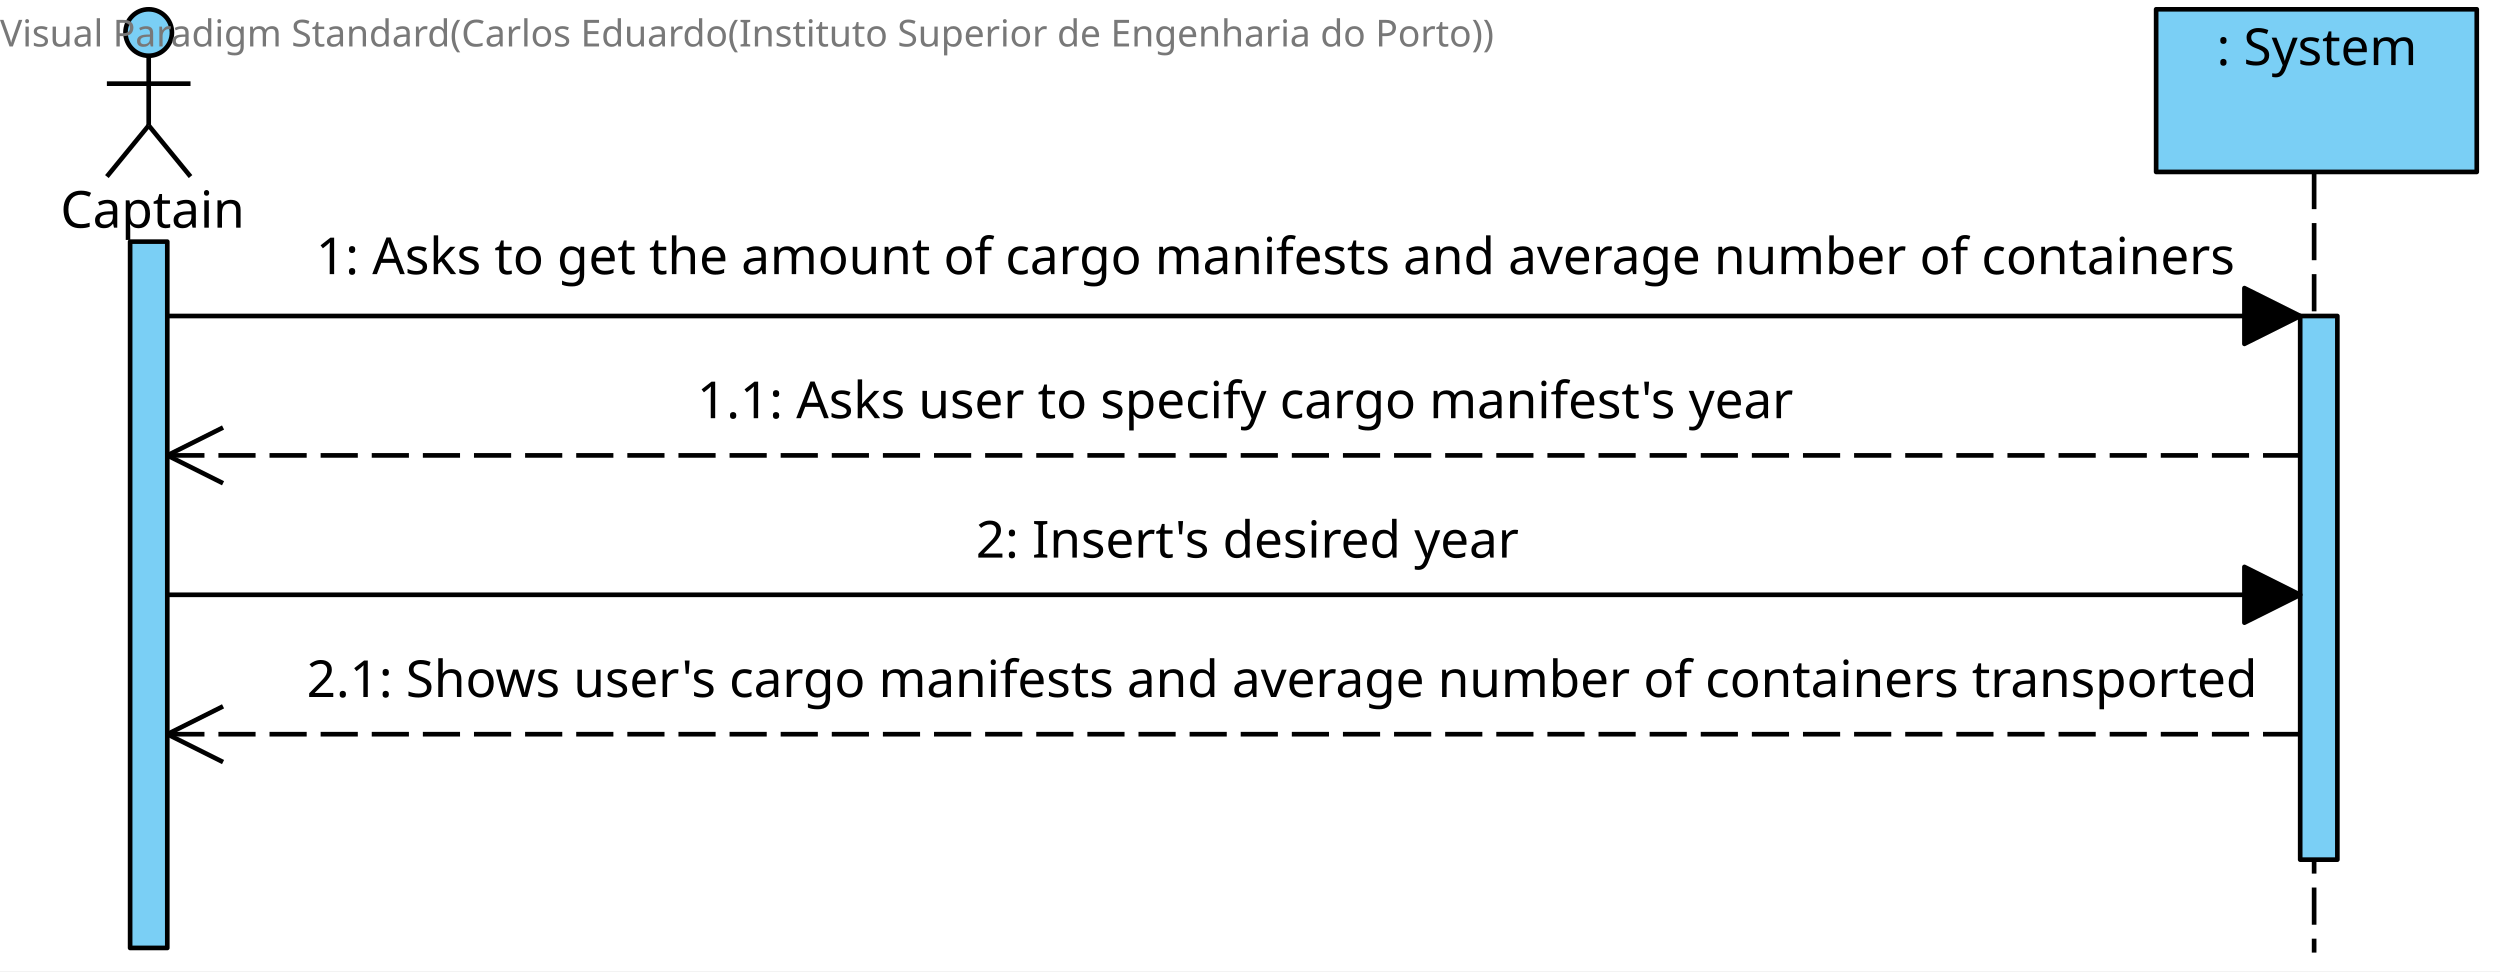
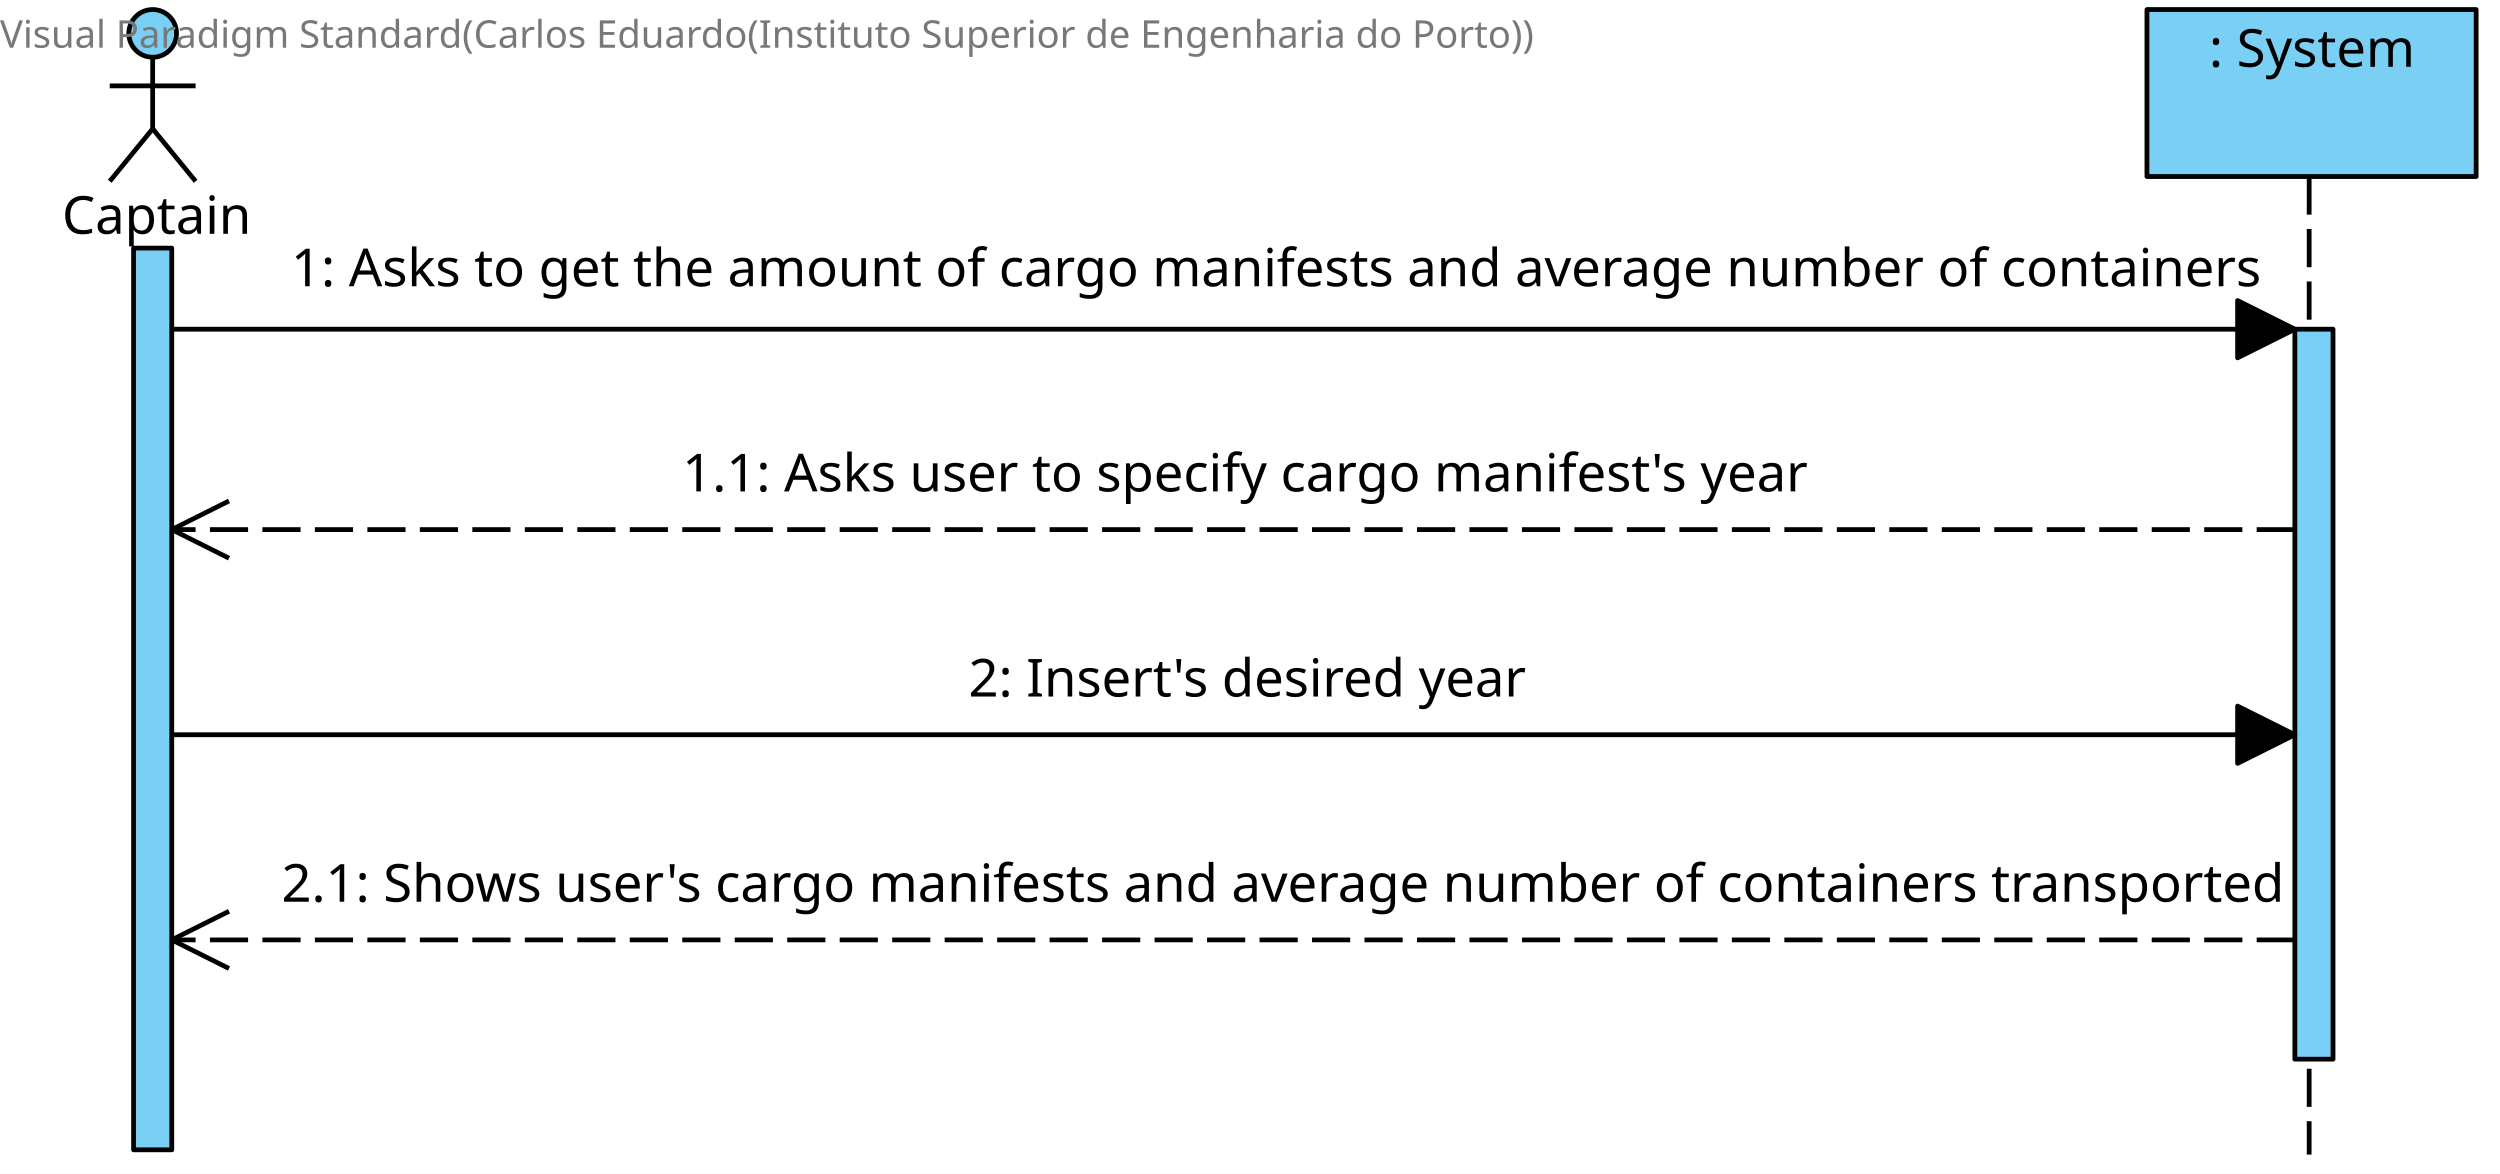
- <svg xmlns="http://www.w3.org/2000/svg" fill-opacity="0" color-rendering="auto" color-interpolation="auto" text-rendering="auto" stroke="rgb(0,0,0)" stroke-linecap="square" width="538" stroke-miterlimit="10" shape-rendering="auto" stroke-opacity="0" fill="rgb(0,0,0)" stroke-dasharray="none" font-weight="normal" stroke-width="1" height="209" font-family="'Dialog'" font-style="normal" stroke-linejoin="miter" font-size="12px" stroke-dashoffset="0" image-rendering="auto">
+ <svg xmlns="http://www.w3.org/2000/svg" fill-opacity="0" color-rendering="auto" color-interpolation="auto" text-rendering="auto" stroke="rgb(0,0,0)" stroke-linecap="square" width="524" stroke-miterlimit="10" shape-rendering="auto" stroke-opacity="0" fill="rgb(0,0,0)" stroke-dasharray="none" font-weight="normal" stroke-width="1" height="246" font-family="'Dialog'" font-style="normal" stroke-linejoin="miter" font-size="12px" stroke-dashoffset="0" image-rendering="auto">
  <defs id="genericDefs" />
  <g>
    <defs id="defs1">
      <clipPath clipPathUnits="userSpaceOnUse" id="clipPath1">
-         <path d="M-7 -7 L81 -7 L81 214 L-7 214 L-7 -7 Z" />
+         <path d="M-7 -7 L81 -7 L81 251 L-7 251 L-7 -7 Z" />
      </clipPath>
      <clipPath clipPathUnits="userSpaceOnUse" id="clipPath2">
-         <path d="M-7 -7 L71 -7 L71 214 L-7 214 L-7 -7 Z" />
+         <path d="M-7 -7 L71 -7 L71 251 L-7 251 L-7 -7 Z" />
      </clipPath>
      <clipPath clipPathUnits="userSpaceOnUse" id="clipPath3">
-         <path d="M-7 -7 L19 -7 L19 128 L-7 128 L-7 -7 Z" />
+         <path d="M-7 -7 L19 -7 L19 164 L-7 164 L-7 -7 Z" />
      </clipPath>
      <clipPath clipPathUnits="userSpaceOnUse" id="clipPath4">
+         <path d="M-70 -15 L140 -15 L140 30 L-70 30 L-70 -15 Z" />
+       </clipPath>
+       <clipPath clipPathUnits="userSpaceOnUse" id="clipPath5">
        <path d="M-58 -15 L116 -15 L116 30 L-58 30 L-58 -15 Z" />
      </clipPath>
-       <clipPath clipPathUnits="userSpaceOnUse" id="clipPath5">
-         <path d="M-70 -15 L140 -15 L140 30 L-70 30 L-70 -15 Z" />
-       </clipPath>
      <clipPath clipPathUnits="userSpaceOnUse" id="clipPath6">
-         <path d="M0 0 L563 0 L563 104 L0 104 L0 0 Z" />
+         <path d="M0 0 L549 0 L549 104 L0 104 L0 0 Z" />
      </clipPath>
      <clipPath clipPathUnits="userSpaceOnUse" id="clipPath7">
-         <path d="M75 19 L75 29 L482 29 L482 44 L73 44 L73 34 L17 34 L17 19 ZM402 60 L402 75 L155 75 L155 60 ZM0 0 L0 104 L214 104 L214 90 L345 90 L345 104 L563 104 L563 0 Z" />
+         <path d="M75 18 L75 29 L475 29 L475 44 L66 44 L66 33 L17 33 L17 18 ZM395 72 L395 87 L148 87 L148 72 ZM0 0 L0 104 L549 104 L549 0 Z" />
      </clipPath>
      <clipPath clipPathUnits="userSpaceOnUse" id="clipPath8">
-         <path d="M402 30 L402 45 L155 45 L155 30 ZM345 60 L345 75 L214 75 L214 60 ZM0 0 L0 104 L71 104 L71 90 L488 90 L488 104 L563 104 L563 0 L482 0 L482 14 L73 14 L73 4 L17 4 L17 0 Z" />
+         <path d="M395 30 L395 45 L148 45 L148 30 ZM338 73 L338 88 L207 88 L207 73 ZM0 0 L0 104 L549 104 L549 0 L475 0 L475 2 L66 2 L66 0 Z" />
      </clipPath>
      <clipPath clipPathUnits="userSpaceOnUse" id="clipPath9">
-         <path d="M345 30 L345 45 L214 45 L214 30 ZM488 60 L488 75 L71 75 L71 60 ZM0 0 L0 104 L563 104 L563 0 L402 0 L402 15 L155 15 L155 0 Z" />
+         <path d="M338 30 L338 45 L207 45 L207 30 ZM481 73 L481 88 L64 88 L64 73 ZM0 0 L0 104 L549 104 L549 0 L395 0 L395 2 L148 2 L148 0 Z" />
      </clipPath>
      <clipPath clipPathUnits="userSpaceOnUse" id="clipPath10">
-         <path d="M488 30 L488 45 L71 45 L71 30 ZM0 0 L0 104 L563 104 L563 0 L345 0 L345 15 L214 15 L214 0 Z" />
+         <path d="M481 30 L481 45 L64 45 L64 30 ZM0 0 L0 104 L549 104 L549 0 L338 0 L338 2 L207 2 L207 0 Z" />
      </clipPath>
      <clipPath clipPathUnits="userSpaceOnUse" id="clipPath11">
        <path d="M-417 -15 L834 -15 L834 30 L-417 30 L-417 -15 Z" />
      </clipPath>
      <clipPath clipPathUnits="userSpaceOnUse" id="clipPath12">
        <path d="M-131 -15 L262 -15 L262 30 L-131 30 L-131 -15 Z" />
      </clipPath>
      <clipPath clipPathUnits="userSpaceOnUse" id="clipPath13">
        <path d="M-247 -15 L494 -15 L494 30 L-247 30 L-247 -15 Z" />
      </clipPath>
      <clipPath clipPathUnits="userSpaceOnUse" id="clipPath14">
        <path d="M-409 -15 L818 -15 L818 30 L-409 30 L-409 -15 Z" />
      </clipPath>
    </defs>
    <g fill="white" text-rendering="geometricPrecision" fill-opacity="1" stroke-opacity="1" stroke="white">
-       <rect x="0" width="538" height="209" y="0" stroke="none" />
+       <rect x="0" width="524" height="246" y="0" stroke="none" />
    </g>
-     <g font-size="11px" transform="translate(464,2)" fill-opacity="1" fill="rgb(122,207,245)" text-rendering="geometricPrecision" image-rendering="optimizeQuality" font-family="sans-serif" stroke="rgb(122,207,245)" stroke-opacity="1">
+     <g font-size="11px" transform="translate(450,2)" fill-opacity="1" fill="rgb(122,207,245)" text-rendering="geometricPrecision" image-rendering="optimizeQuality" font-family="sans-serif" stroke="rgb(122,207,245)" stroke-opacity="1">
      <rect x="0" width="69" height="35" y="0" clip-path="url(#clipPath1)" stroke="none" />
    </g>
-     <g stroke-linecap="butt" font-size="11px" transform="translate(464,2)" fill-opacity="1" fill="black" text-rendering="geometricPrecision" image-rendering="optimizeQuality" font-family="sans-serif" stroke-linejoin="round" stroke="black" stroke-opacity="1" stroke-miterlimit="0">
+     <g stroke-linecap="butt" font-size="11px" transform="translate(450,2)" fill-opacity="1" fill="black" text-rendering="geometricPrecision" image-rendering="optimizeQuality" font-family="sans-serif" stroke-linejoin="round" stroke="black" stroke-opacity="1" stroke-miterlimit="0">
      <rect fill="none" x="0" width="69" height="35" y="0" clip-path="url(#clipPath1)" />
-       <line clip-path="url(#clipPath1)" fill="none" x1="34" x2="34" y1="35" y2="203" stroke-linejoin="bevel" stroke-dasharray="8,3" />
+       <line clip-path="url(#clipPath1)" fill="none" x1="34" x2="34" y1="35" y2="240" stroke-linejoin="bevel" stroke-dasharray="8,3" />
    </g>
    <g font-size="11px" transform="translate(2,2)" fill-opacity="1" fill="rgb(122,207,245)" text-rendering="geometricPrecision" image-rendering="optimizeQuality" font-family="sans-serif" stroke="rgb(122,207,245)" stroke-opacity="1">
      <circle r="5" clip-path="url(#clipPath2)" cx="30" cy="5" stroke="none" />
-       <rect x="26" width="8" height="152" y="50" clip-path="url(#clipPath2)" stroke="none" />
+       <rect x="26" width="8" height="189" y="50" clip-path="url(#clipPath2)" stroke="none" />
    </g>
    <g stroke-linecap="butt" font-size="11px" transform="translate(2,2)" fill-opacity="1" fill="black" text-rendering="geometricPrecision" image-rendering="optimizeQuality" font-family="sans-serif" stroke-linejoin="round" stroke="black" stroke-opacity="1" stroke-miterlimit="0">
      <circle fill="none" r="5" clip-path="url(#clipPath2)" cx="30" cy="5" />
-       <rect fill="none" x="26" width="8" height="152" y="50" clip-path="url(#clipPath2)" />
+       <rect fill="none" x="26" width="8" height="189" y="50" clip-path="url(#clipPath2)" />
      <line y2="25" fill="none" x1="30" clip-path="url(#clipPath2)" x2="30" y1="10" />
      <line y2="36" fill="none" x1="30" clip-path="url(#clipPath2)" x2="21" y1="25" />
      <line y2="36" fill="none" x1="30" clip-path="url(#clipPath2)" x2="39" y1="25" />
      <line y2="16" fill="none" x1="21" clip-path="url(#clipPath2)" x2="39" y1="16" />
    </g>
-     <g font-size="11px" transform="translate(495,68)" fill-opacity="1" fill="rgb(122,207,245)" text-rendering="geometricPrecision" image-rendering="optimizeQuality" font-family="sans-serif" stroke="rgb(122,207,245)" stroke-opacity="1">
-       <rect x="0" width="8" height="117" y="0" clip-path="url(#clipPath3)" stroke="none" />
+     <g font-size="11px" transform="translate(481,69)" fill-opacity="1" fill="rgb(122,207,245)" text-rendering="geometricPrecision" image-rendering="optimizeQuality" font-family="sans-serif" stroke="rgb(122,207,245)" stroke-opacity="1">
+       <rect x="0" width="8" height="153" y="0" clip-path="url(#clipPath3)" stroke="none" />
    </g>
-     <g stroke-linecap="butt" font-size="11px" transform="translate(495,68)" fill-opacity="1" fill="black" text-rendering="geometricPrecision" image-rendering="optimizeQuality" font-family="sans-serif" stroke-linejoin="round" stroke="black" stroke-opacity="1" stroke-miterlimit="0">
-       <rect fill="none" x="0" width="8" height="117" y="0" clip-path="url(#clipPath3)" />
+     <g stroke-linecap="butt" font-size="11px" transform="translate(481,69)" fill-opacity="1" fill="black" text-rendering="geometricPrecision" image-rendering="optimizeQuality" font-family="sans-serif" stroke-linejoin="round" stroke="black" stroke-opacity="1" stroke-miterlimit="0">
+       <rect fill="none" x="0" width="8" height="153" y="0" clip-path="url(#clipPath3)" />
+     </g>
+     <g font-size="11px" transform="translate(450,2)" fill-opacity="1" fill="black" text-rendering="geometricPrecision" image-rendering="optimizeQuality" font-family="sans-serif" stroke="black" stroke-opacity="1">
+       <text x="13" xml:space="preserve" y="12" clip-path="url(#clipPath4)" stroke="none">: System</text>
    </g>
    <g font-size="11px" transform="translate(3,37)" fill-opacity="1" fill="black" text-rendering="geometricPrecision" image-rendering="optimizeQuality" font-family="sans-serif" stroke="black" stroke-opacity="1">
-       <text x="10" xml:space="preserve" y="12" clip-path="url(#clipPath4)" stroke="none">Captain</text>
+       <text x="10" xml:space="preserve" y="12" clip-path="url(#clipPath5)" stroke="none">Captain</text>
    </g>
-     <g font-size="11px" transform="translate(464,2)" fill-opacity="1" fill="black" text-rendering="geometricPrecision" image-rendering="optimizeQuality" font-family="sans-serif" stroke="black" stroke-opacity="1">
-       <text x="13" xml:space="preserve" y="12" clip-path="url(#clipPath5)" stroke="none">: System</text>
+     <g stroke-linecap="butt" font-size="11px" transform="translate(-14,19)" fill-opacity="1" fill="black" text-rendering="geometricPrecision" image-rendering="optimizeQuality" font-family="sans-serif" stroke-linejoin="round" stroke="black" stroke-opacity="1">
+       <line y2="50" fill="none" x1="50" clip-path="url(#clipPath7)" x2="495" y1="50" />
+       <polygon points=" 495 50 483 44 483 56" clip-path="url(#clipPath7)" stroke="none" />
+       <polygon fill="none" points=" 495 50 483 44 483 56" clip-path="url(#clipPath7)" />
    </g>
-     <g stroke-linecap="butt" font-size="11px" transform="translate(-14,18)" fill-opacity="1" fill="black" text-rendering="geometricPrecision" image-rendering="optimizeQuality" font-family="sans-serif" stroke-linejoin="round" stroke="black" stroke-opacity="1">
-       <line y2="50" fill="none" x1="50" clip-path="url(#clipPath7)" x2="509" y1="50" />
-       <polygon points=" 509 50 497 44 497 56" clip-path="url(#clipPath7)" stroke="none" />
-       <polygon fill="none" points=" 509 50 497 44 497 56" clip-path="url(#clipPath7)" />
-     </g>
-     <g fill-opacity="1" text-rendering="geometricPrecision" stroke="black" stroke-linecap="butt" transform="translate(-14,48)" stroke-miterlimit="0" stroke-opacity="1" fill="black" stroke-dasharray="8,3" font-family="sans-serif" stroke-linejoin="round" font-size="11px" image-rendering="optimizeQuality">
-       <line y2="50" fill="none" x1="509" clip-path="url(#clipPath8)" x2="50" y1="50" />
+     <g fill-opacity="1" text-rendering="geometricPrecision" stroke="black" stroke-linecap="butt" transform="translate(-14,61)" stroke-miterlimit="0" stroke-opacity="1" fill="black" stroke-dasharray="8,3" font-family="sans-serif" stroke-linejoin="round" font-size="11px" image-rendering="optimizeQuality">
+       <line y2="50" fill="none" x1="495" clip-path="url(#clipPath8)" x2="50" y1="50" />
      <line clip-path="url(#clipPath8)" fill="none" x1="50" x2="62" y1="50" y2="56" stroke-dasharray="none" stroke-miterlimit="10" />
      <line clip-path="url(#clipPath8)" fill="none" x1="50" x2="62" y1="50" y2="44" stroke-dasharray="none" stroke-miterlimit="10" />
    </g>
-     <g stroke-linecap="butt" font-size="11px" transform="translate(-14,78)" fill-opacity="1" fill="black" text-rendering="geometricPrecision" image-rendering="optimizeQuality" font-family="sans-serif" stroke-linejoin="round" stroke="black" stroke-opacity="1">
-       <line y2="50" fill="none" x1="50" clip-path="url(#clipPath9)" x2="509" y1="50" />
-       <polygon points=" 509 50 497 44 497 56" clip-path="url(#clipPath9)" stroke="none" />
-       <polygon fill="none" points=" 509 50 497 44 497 56" clip-path="url(#clipPath9)" />
+     <g stroke-linecap="butt" font-size="11px" transform="translate(-14,104)" fill-opacity="1" fill="black" text-rendering="geometricPrecision" image-rendering="optimizeQuality" font-family="sans-serif" stroke-linejoin="round" stroke="black" stroke-opacity="1">
+       <line y2="50" fill="none" x1="50" clip-path="url(#clipPath9)" x2="495" y1="50" />
+       <polygon points=" 495 50 483 44 483 56" clip-path="url(#clipPath9)" stroke="none" />
+       <polygon fill="none" points=" 495 50 483 44 483 56" clip-path="url(#clipPath9)" />
    </g>
-     <g fill-opacity="1" text-rendering="geometricPrecision" stroke="black" stroke-linecap="butt" transform="translate(-14,108)" stroke-miterlimit="0" stroke-opacity="1" fill="black" stroke-dasharray="8,3" font-family="sans-serif" stroke-linejoin="round" font-size="11px" image-rendering="optimizeQuality">
-       <line y2="50" fill="none" x1="509" clip-path="url(#clipPath10)" x2="50" y1="50" />
+     <g fill-opacity="1" text-rendering="geometricPrecision" stroke="black" stroke-linecap="butt" transform="translate(-14,147)" stroke-miterlimit="0" stroke-opacity="1" fill="black" stroke-dasharray="8,3" font-family="sans-serif" stroke-linejoin="round" font-size="11px" image-rendering="optimizeQuality">
+       <line y2="50" fill="none" x1="495" clip-path="url(#clipPath10)" x2="50" y1="50" />
      <line clip-path="url(#clipPath10)" fill="none" x1="50" x2="62" y1="50" y2="56" stroke-dasharray="none" stroke-miterlimit="10" />
      <line clip-path="url(#clipPath10)" fill="none" x1="50" x2="62" y1="50" y2="44" stroke-dasharray="none" stroke-miterlimit="10" />
    </g>
-     <g font-size="11px" transform="translate(57,138)" fill-opacity="1" fill="white" text-rendering="geometricPrecision" image-rendering="optimizeQuality" font-family="sans-serif" stroke="white" stroke-opacity="1">
+     <g font-size="11px" transform="translate(50,177)" fill-opacity="1" fill="white" text-rendering="geometricPrecision" image-rendering="optimizeQuality" font-family="sans-serif" stroke="white" stroke-opacity="1">
      <rect x="0" width="417" height="15" y="0" clip-path="url(#clipPath11)" stroke="none" />
      <text fill="black" x="9" xml:space="preserve" y="12" clip-path="url(#clipPath11)" stroke="none">2.1: Shows user's cargo manifests and average number of containers transported</text>
    </g>
-     <g font-size="11px" transform="translate(200,108)" fill-opacity="1" fill="white" text-rendering="geometricPrecision" image-rendering="optimizeQuality" font-family="sans-serif" stroke="white" stroke-opacity="1">
+     <g font-size="11px" transform="translate(193,134)" fill-opacity="1" fill="white" text-rendering="geometricPrecision" image-rendering="optimizeQuality" font-family="sans-serif" stroke="white" stroke-opacity="1">
      <rect x="0" width="131" height="15" y="0" clip-path="url(#clipPath12)" stroke="none" />
      <text fill="black" x="10" xml:space="preserve" y="12" clip-path="url(#clipPath12)" stroke="none">2: Insert's desired year</text>
    </g>
-     <g font-size="11px" transform="translate(141,78)" fill-opacity="1" fill="white" text-rendering="geometricPrecision" image-rendering="optimizeQuality" font-family="sans-serif" stroke="white" stroke-opacity="1">
+     <g font-size="11px" transform="translate(134,91)" fill-opacity="1" fill="white" text-rendering="geometricPrecision" image-rendering="optimizeQuality" font-family="sans-serif" stroke="white" stroke-opacity="1">
      <rect x="0" width="247" height="15" y="0" clip-path="url(#clipPath13)" stroke="none" />
      <text fill="black" x="9" xml:space="preserve" y="12" clip-path="url(#clipPath13)" stroke="none">1.1: Asks user to specify cargo manifest's year</text>
    </g>
-     <g font-size="11px" transform="translate(59,47)" fill-opacity="1" fill="white" text-rendering="geometricPrecision" image-rendering="optimizeQuality" font-family="sans-serif" stroke="white" stroke-opacity="1">
+     <g font-size="11px" transform="translate(52,48)" fill-opacity="1" fill="white" text-rendering="geometricPrecision" image-rendering="optimizeQuality" font-family="sans-serif" stroke="white" stroke-opacity="1">
      <rect x="0" width="409" height="15" y="0" clip-path="url(#clipPath14)" stroke="none" />
      <text fill="black" x="9" xml:space="preserve" y="12" clip-path="url(#clipPath14)" stroke="none">1: Asks to get the amount of cargo manifests and average number of containers</text>
    </g>
    <g font-size="8px" fill-opacity="1" fill="rgb(120,120,120)" text-rendering="geometricPrecision" image-rendering="optimizeQuality" stroke="rgb(120,120,120)" stroke-opacity="1">
      <text x="0" xml:space="preserve" y="10" stroke="none">Visual Paradigm Standard(Carlos Eduardo(Instituto Superior de Engenharia do Porto))</text>
    </g>
  </g>
</svg>
